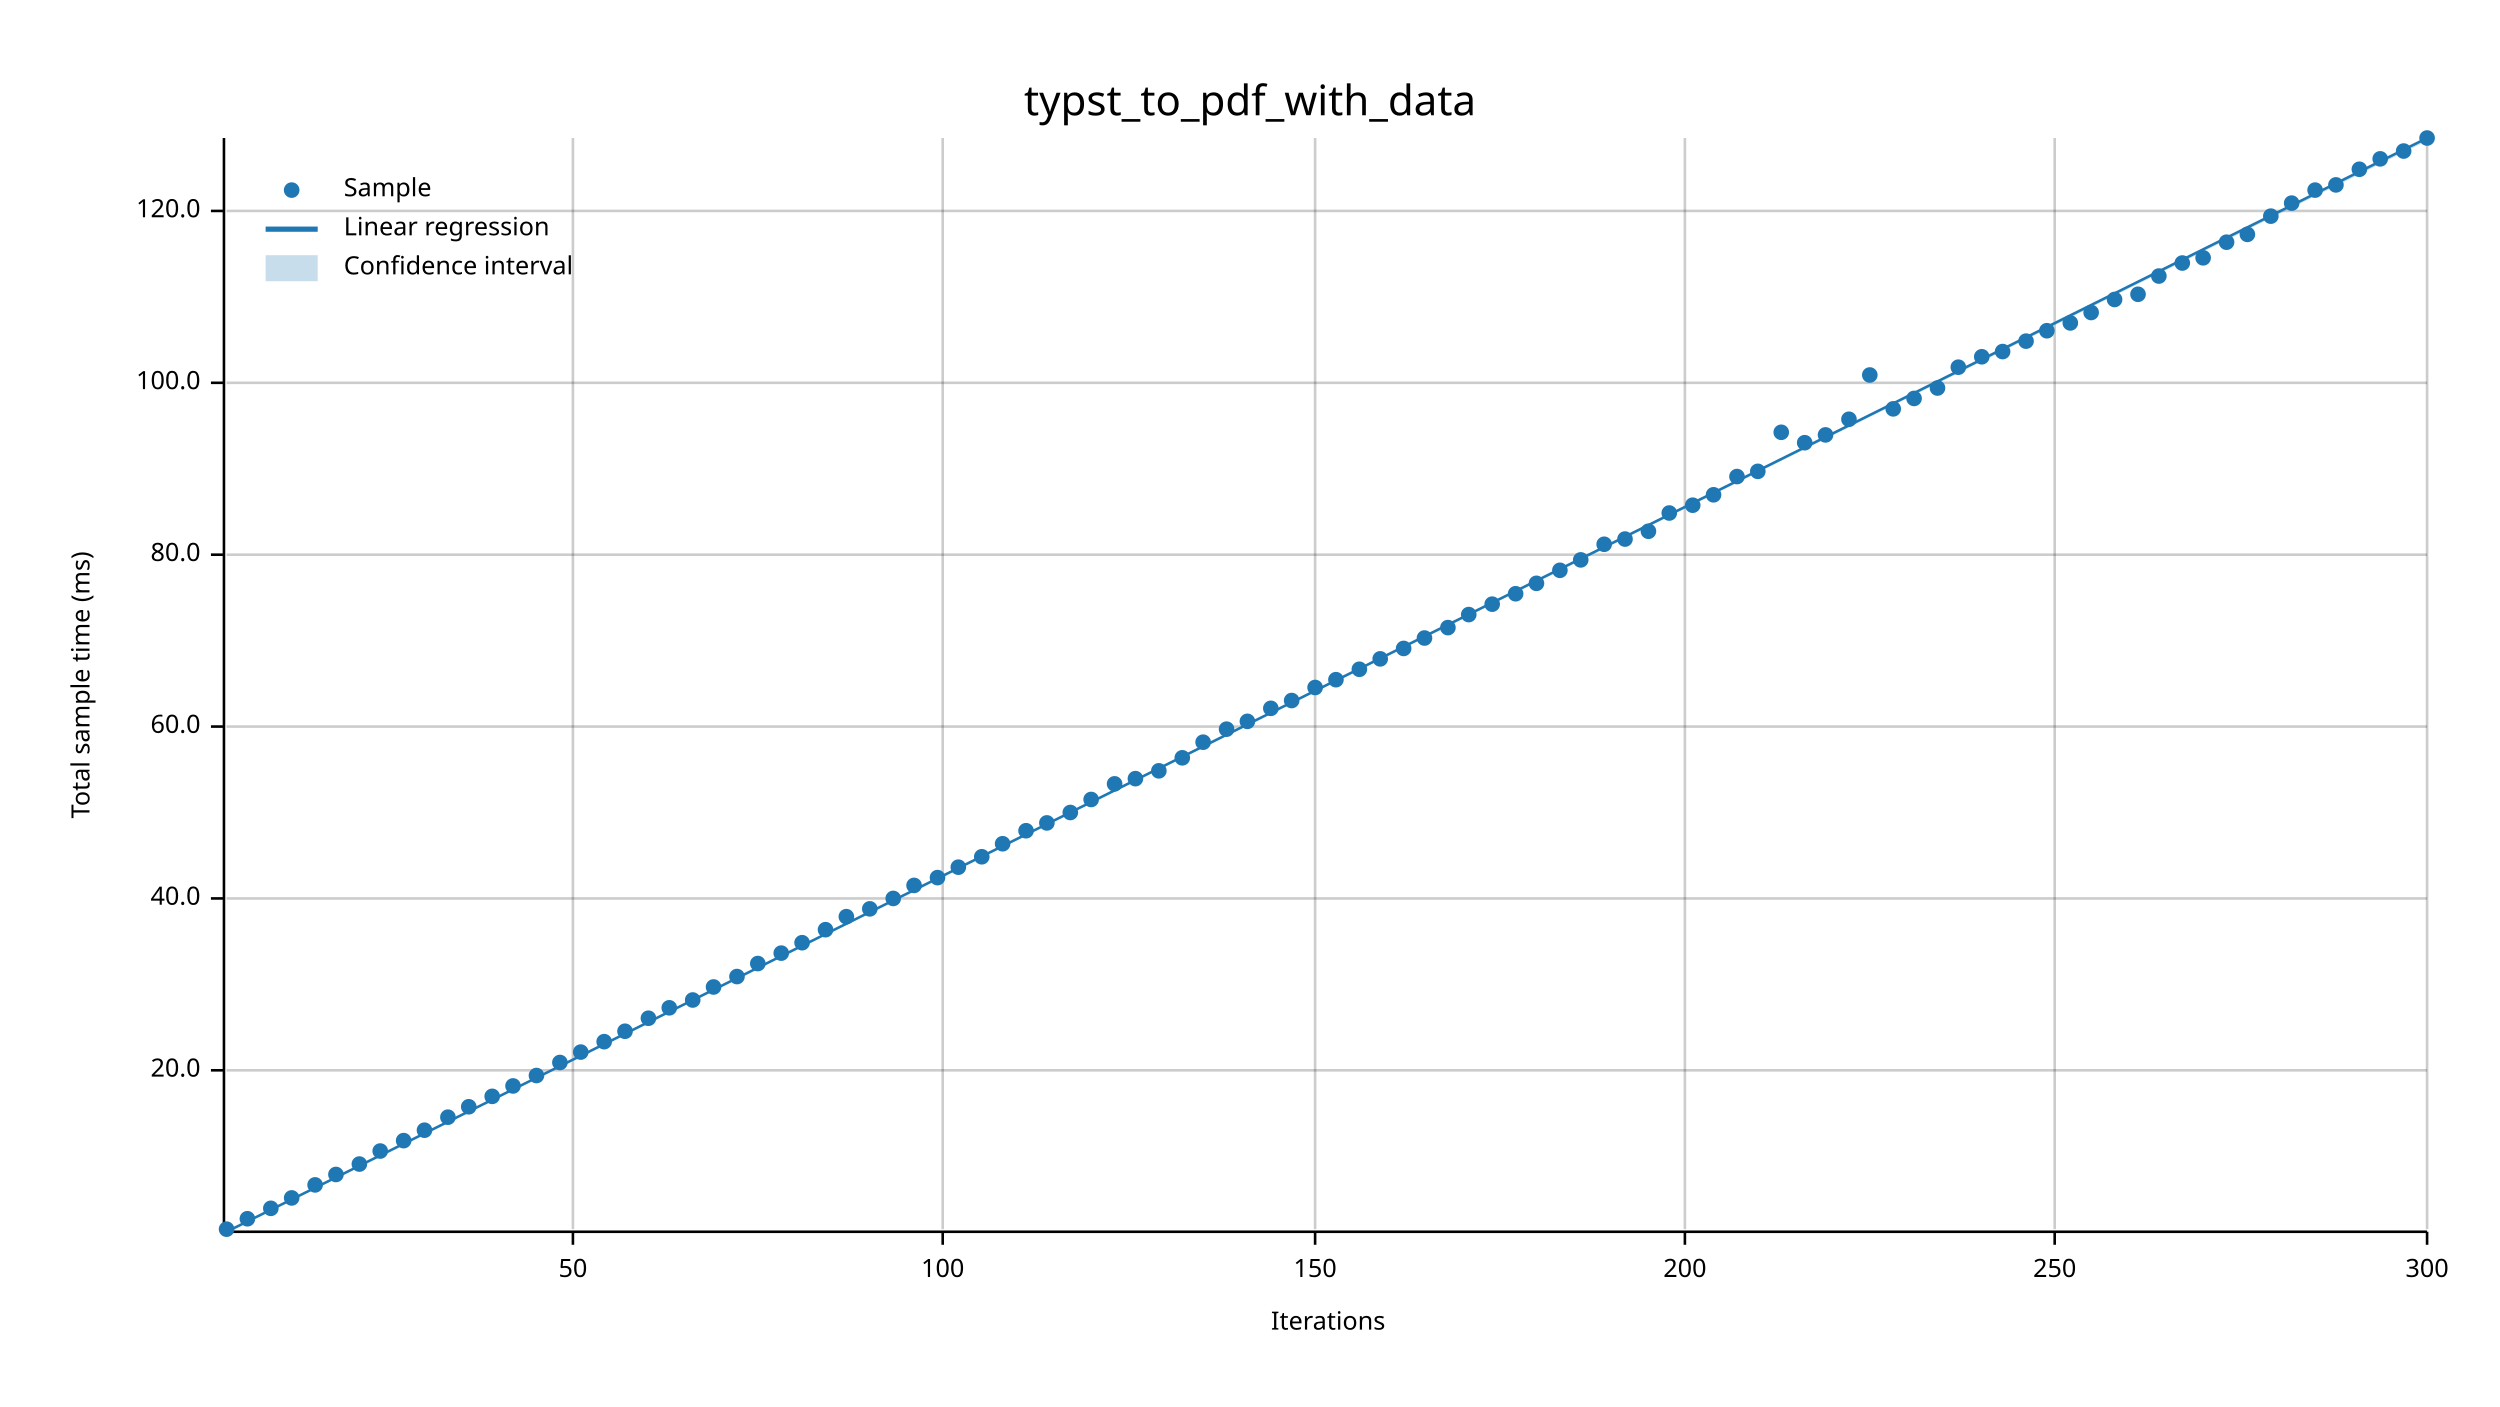
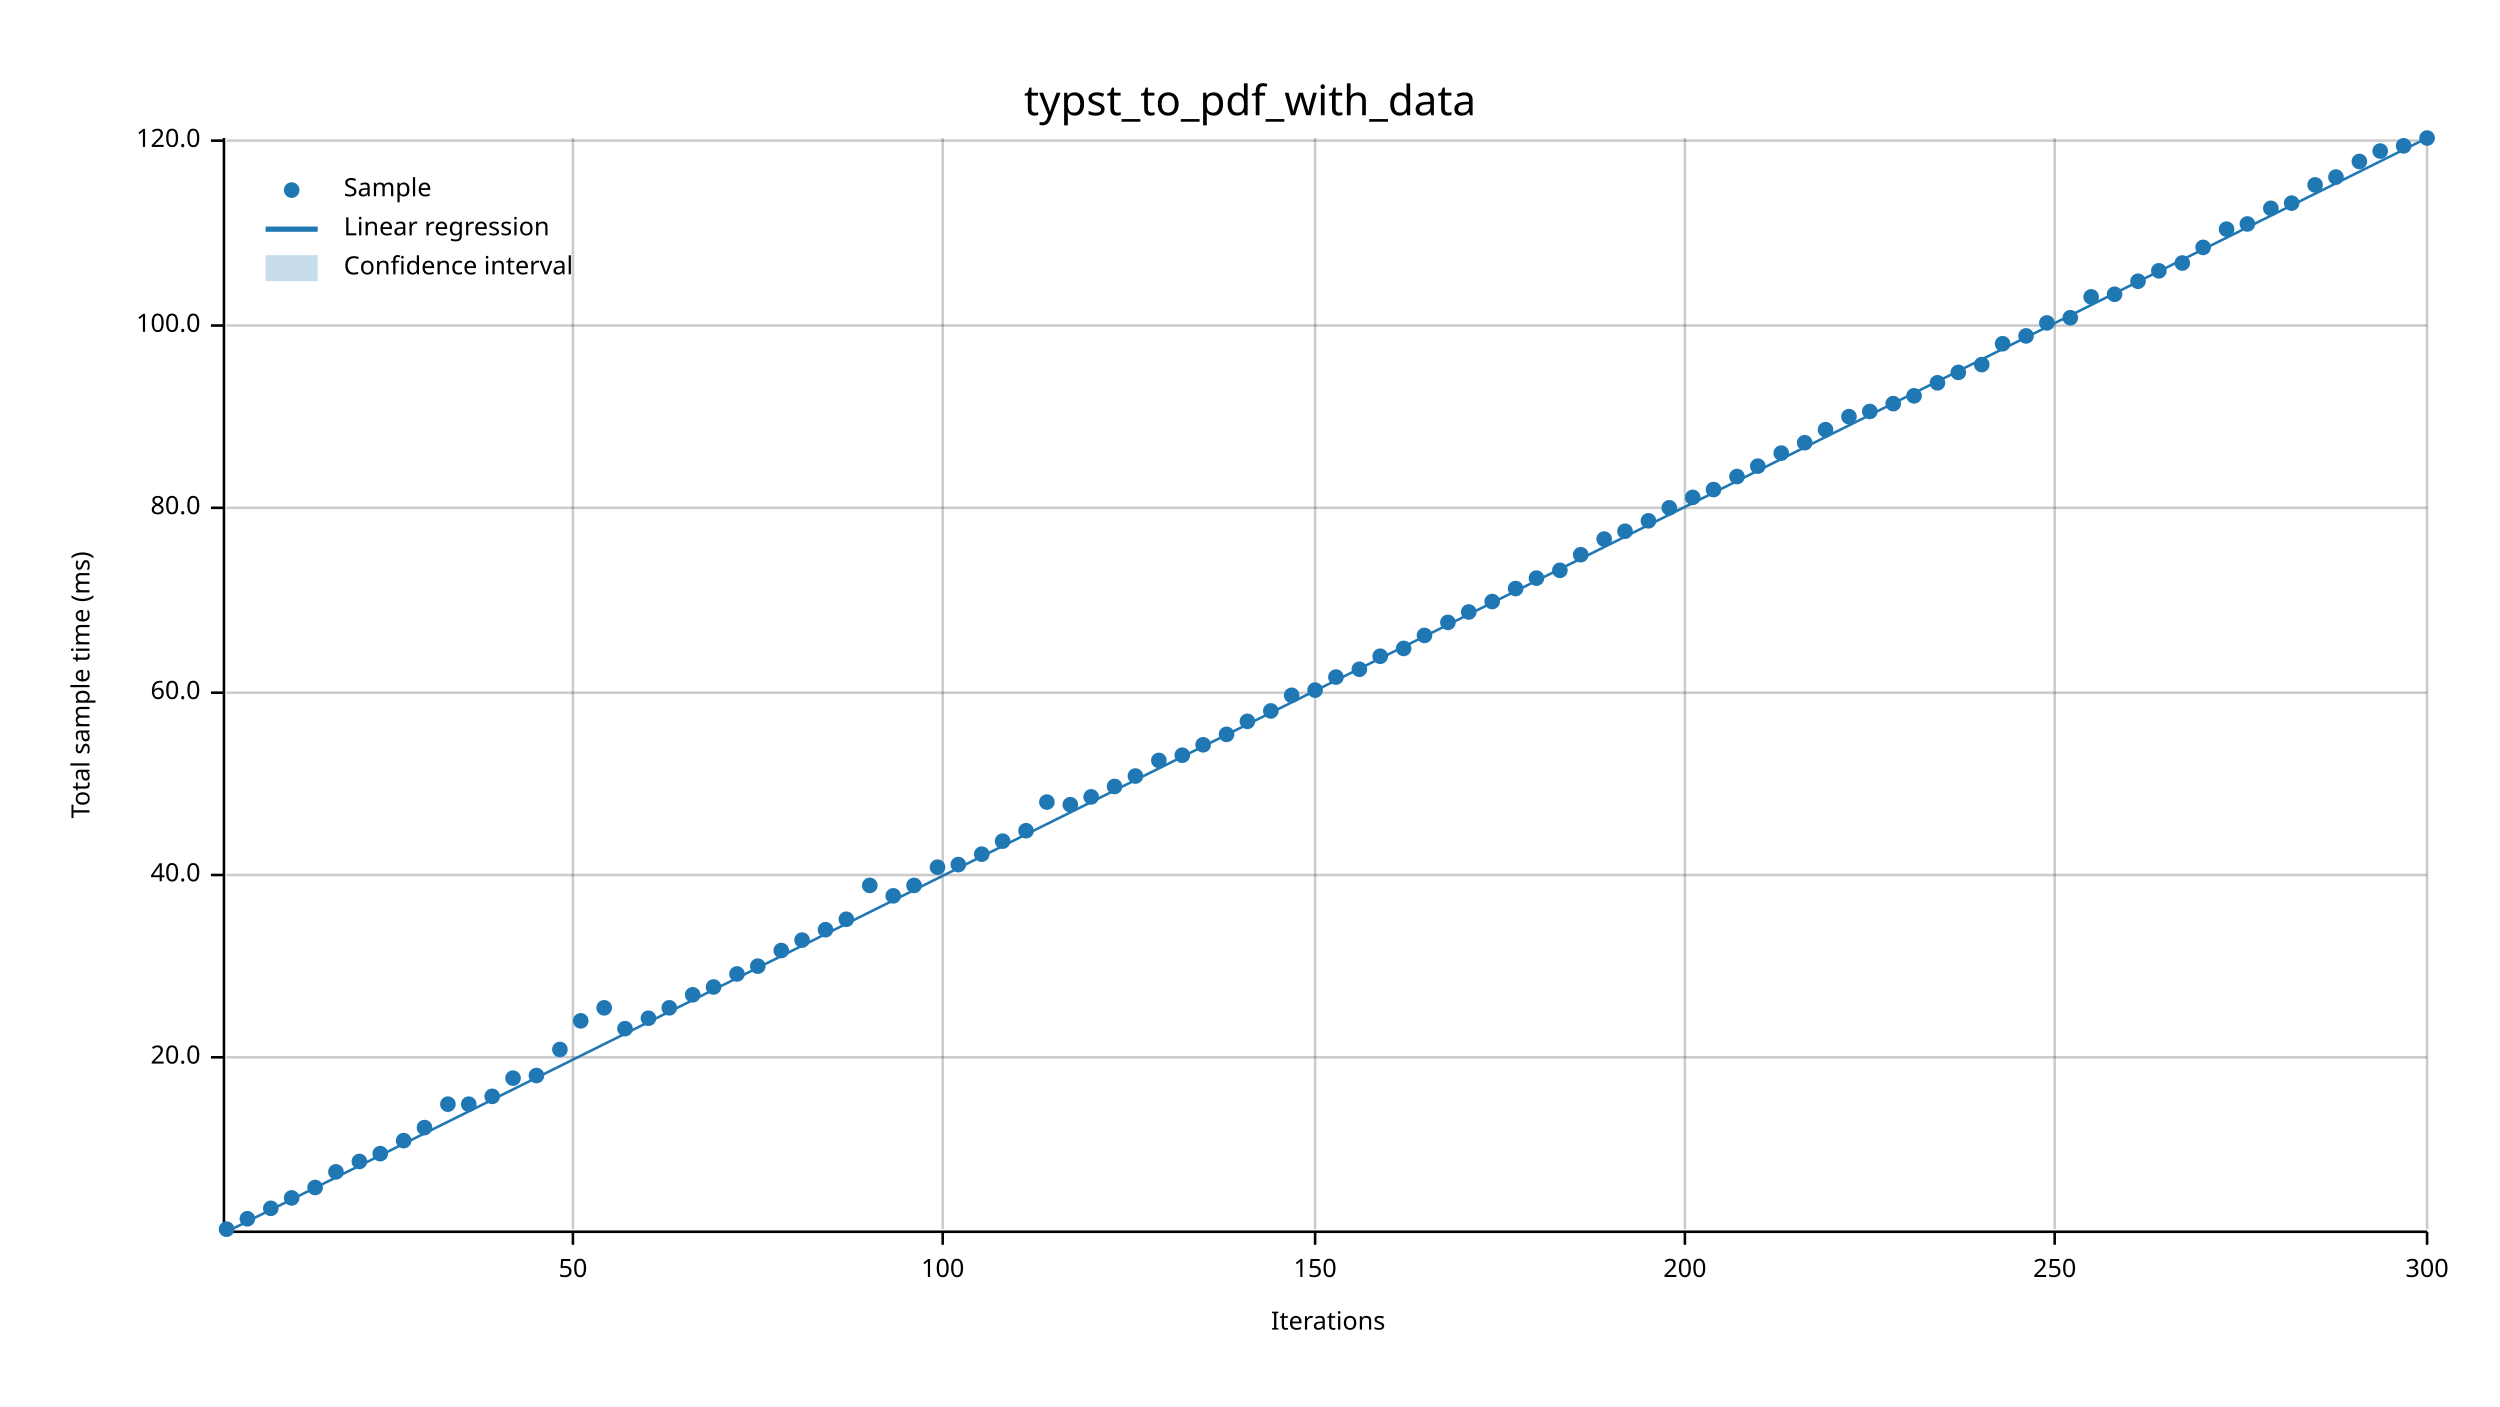
<svg xmlns="http://www.w3.org/2000/svg" width="960" height="540" viewBox="0 0 960 540">
  <text x="480" y="32" dy="0.76em" text-anchor="middle" font-family="sans-serif" font-size="16.129" opacity="1" fill="#000000">
typst_to_pdf_with_data
</text>
  <text x="27" y="263" dy="0.76em" text-anchor="middle" font-family="sans-serif" font-size="9.677" opacity="1" fill="#000000" transform="rotate(270, 27, 263)">
Total sample time (ms)
</text>
  <text x="510" y="513" dy="-0.5ex" text-anchor="middle" font-family="sans-serif" font-size="9.677" opacity="1" fill="#000000">
Iterations
</text>
  <line opacity="0.2" stroke="#000000" stroke-width="1" x1="220" y1="472" x2="220" y2="53" />
  <line opacity="0.2" stroke="#000000" stroke-width="1" x1="362" y1="472" x2="362" y2="53" />
  <line opacity="0.2" stroke="#000000" stroke-width="1" x1="505" y1="472" x2="505" y2="53" />
  <line opacity="0.2" stroke="#000000" stroke-width="1" x1="647" y1="472" x2="647" y2="53" />
  <line opacity="0.2" stroke="#000000" stroke-width="1" x1="789" y1="472" x2="789" y2="53" />
  <line opacity="0.2" stroke="#000000" stroke-width="1" x1="932" y1="472" x2="932" y2="53" />
-   <line opacity="0.2" stroke="#000000" stroke-width="1" x1="87" y1="411" x2="932" y2="411" />
-   <line opacity="0.2" stroke="#000000" stroke-width="1" x1="87" y1="345" x2="932" y2="345" />
-   <line opacity="0.2" stroke="#000000" stroke-width="1" x1="87" y1="279" x2="932" y2="279" />
-   <line opacity="0.2" stroke="#000000" stroke-width="1" x1="87" y1="213" x2="932" y2="213" />
-   <line opacity="0.2" stroke="#000000" stroke-width="1" x1="87" y1="147" x2="932" y2="147" />
-   <line opacity="0.2" stroke="#000000" stroke-width="1" x1="87" y1="81" x2="932" y2="81" />
+   <line opacity="0.2" stroke="#000000" stroke-width="1" x1="87" y1="406" x2="932" y2="406" />
+   <line opacity="0.2" stroke="#000000" stroke-width="1" x1="87" y1="336" x2="932" y2="336" />
+   <line opacity="0.2" stroke="#000000" stroke-width="1" x1="87" y1="266" x2="932" y2="266" />
+   <line opacity="0.2" stroke="#000000" stroke-width="1" x1="87" y1="195" x2="932" y2="195" />
+   <line opacity="0.2" stroke="#000000" stroke-width="1" x1="87" y1="125" x2="932" y2="125" />
+   <line opacity="0.2" stroke="#000000" stroke-width="1" x1="87" y1="54" x2="932" y2="54" />
  <polyline fill="none" opacity="1" stroke="#000000" stroke-width="1" points="86,53 86,472 " />
-   <text x="77" y="411" dy="0.5ex" text-anchor="end" font-family="sans-serif" font-size="9.677" opacity="1" fill="#000000">
+   <text x="77" y="406" dy="0.5ex" text-anchor="end" font-family="sans-serif" font-size="9.677" opacity="1" fill="#000000">
20.0
</text>
-   <polyline fill="none" opacity="1" stroke="#000000" stroke-width="1" points="81,411 86,411 " />
-   <text x="77" y="345" dy="0.5ex" text-anchor="end" font-family="sans-serif" font-size="9.677" opacity="1" fill="#000000">
+   <polyline fill="none" opacity="1" stroke="#000000" stroke-width="1" points="81,406 86,406 " />
+   <text x="77" y="336" dy="0.5ex" text-anchor="end" font-family="sans-serif" font-size="9.677" opacity="1" fill="#000000">
40.0
</text>
-   <polyline fill="none" opacity="1" stroke="#000000" stroke-width="1" points="81,345 86,345 " />
-   <text x="77" y="279" dy="0.5ex" text-anchor="end" font-family="sans-serif" font-size="9.677" opacity="1" fill="#000000">
+   <polyline fill="none" opacity="1" stroke="#000000" stroke-width="1" points="81,336 86,336 " />
+   <text x="77" y="266" dy="0.5ex" text-anchor="end" font-family="sans-serif" font-size="9.677" opacity="1" fill="#000000">
60.0
</text>
-   <polyline fill="none" opacity="1" stroke="#000000" stroke-width="1" points="81,279 86,279 " />
-   <text x="77" y="213" dy="0.5ex" text-anchor="end" font-family="sans-serif" font-size="9.677" opacity="1" fill="#000000">
+   <polyline fill="none" opacity="1" stroke="#000000" stroke-width="1" points="81,266 86,266 " />
+   <text x="77" y="195" dy="0.5ex" text-anchor="end" font-family="sans-serif" font-size="9.677" opacity="1" fill="#000000">
80.0
</text>
-   <polyline fill="none" opacity="1" stroke="#000000" stroke-width="1" points="81,213 86,213 " />
-   <text x="77" y="147" dy="0.5ex" text-anchor="end" font-family="sans-serif" font-size="9.677" opacity="1" fill="#000000">
+   <polyline fill="none" opacity="1" stroke="#000000" stroke-width="1" points="81,195 86,195 " />
+   <text x="77" y="125" dy="0.5ex" text-anchor="end" font-family="sans-serif" font-size="9.677" opacity="1" fill="#000000">
100.0
</text>
-   <polyline fill="none" opacity="1" stroke="#000000" stroke-width="1" points="81,147 86,147 " />
-   <text x="77" y="81" dy="0.5ex" text-anchor="end" font-family="sans-serif" font-size="9.677" opacity="1" fill="#000000">
+   <polyline fill="none" opacity="1" stroke="#000000" stroke-width="1" points="81,125 86,125 " />
+   <text x="77" y="54" dy="0.5ex" text-anchor="end" font-family="sans-serif" font-size="9.677" opacity="1" fill="#000000">
120.0
</text>
-   <polyline fill="none" opacity="1" stroke="#000000" stroke-width="1" points="81,81 86,81 " />
+   <polyline fill="none" opacity="1" stroke="#000000" stroke-width="1" points="81,54 86,54 " />
  <polyline fill="none" opacity="1" stroke="#000000" stroke-width="1" points="87,473 932,473 " />
  <text x="220" y="483" dy="0.76em" text-anchor="middle" font-family="sans-serif" font-size="9.677" opacity="1" fill="#000000">
50
</text>
  <polyline fill="none" opacity="1" stroke="#000000" stroke-width="1" points="220,473 220,478 " />
  <text x="362" y="483" dy="0.76em" text-anchor="middle" font-family="sans-serif" font-size="9.677" opacity="1" fill="#000000">
100
</text>
  <polyline fill="none" opacity="1" stroke="#000000" stroke-width="1" points="362,473 362,478 " />
  <text x="505" y="483" dy="0.76em" text-anchor="middle" font-family="sans-serif" font-size="9.677" opacity="1" fill="#000000">
150
</text>
  <polyline fill="none" opacity="1" stroke="#000000" stroke-width="1" points="505,473 505,478 " />
  <text x="647" y="483" dy="0.76em" text-anchor="middle" font-family="sans-serif" font-size="9.677" opacity="1" fill="#000000">
200
</text>
  <polyline fill="none" opacity="1" stroke="#000000" stroke-width="1" points="647,473 647,478 " />
  <text x="789" y="483" dy="0.76em" text-anchor="middle" font-family="sans-serif" font-size="9.677" opacity="1" fill="#000000">
250
</text>
  <polyline fill="none" opacity="1" stroke="#000000" stroke-width="1" points="789,473 789,478 " />
  <text x="932" y="483" dy="0.76em" text-anchor="middle" font-family="sans-serif" font-size="9.677" opacity="1" fill="#000000">
300
</text>
  <polyline fill="none" opacity="1" stroke="#000000" stroke-width="1" points="932,473 932,478 " />
  <circle cx="87" cy="472" r="3" opacity="1" fill="#1F78B4" stroke="none" stroke-width="1" />
  <circle cx="95" cy="468" r="3" opacity="1" fill="#1F78B4" stroke="none" stroke-width="1" />
  <circle cx="104" cy="464" r="3" opacity="1" fill="#1F78B4" stroke="none" stroke-width="1" />
  <circle cx="112" cy="460" r="3" opacity="1" fill="#1F78B4" stroke="none" stroke-width="1" />
-   <circle cx="121" cy="455" r="3" opacity="1" fill="#1F78B4" stroke="none" stroke-width="1" />
-   <circle cx="129" cy="451" r="3" opacity="1" fill="#1F78B4" stroke="none" stroke-width="1" />
-   <circle cx="138" cy="447" r="3" opacity="1" fill="#1F78B4" stroke="none" stroke-width="1" />
-   <circle cx="146" cy="442" r="3" opacity="1" fill="#1F78B4" stroke="none" stroke-width="1" />
+   <circle cx="121" cy="456" r="3" opacity="1" fill="#1F78B4" stroke="none" stroke-width="1" />
+   <circle cx="129" cy="450" r="3" opacity="1" fill="#1F78B4" stroke="none" stroke-width="1" />
+   <circle cx="138" cy="446" r="3" opacity="1" fill="#1F78B4" stroke="none" stroke-width="1" />
+   <circle cx="146" cy="443" r="3" opacity="1" fill="#1F78B4" stroke="none" stroke-width="1" />
  <circle cx="155" cy="438" r="3" opacity="1" fill="#1F78B4" stroke="none" stroke-width="1" />
-   <circle cx="163" cy="434" r="3" opacity="1" fill="#1F78B4" stroke="none" stroke-width="1" />
-   <circle cx="172" cy="429" r="3" opacity="1" fill="#1F78B4" stroke="none" stroke-width="1" />
-   <circle cx="180" cy="425" r="3" opacity="1" fill="#1F78B4" stroke="none" stroke-width="1" />
+   <circle cx="163" cy="433" r="3" opacity="1" fill="#1F78B4" stroke="none" stroke-width="1" />
+   <circle cx="172" cy="424" r="3" opacity="1" fill="#1F78B4" stroke="none" stroke-width="1" />
+   <circle cx="180" cy="424" r="3" opacity="1" fill="#1F78B4" stroke="none" stroke-width="1" />
  <circle cx="189" cy="421" r="3" opacity="1" fill="#1F78B4" stroke="none" stroke-width="1" />
-   <circle cx="197" cy="417" r="3" opacity="1" fill="#1F78B4" stroke="none" stroke-width="1" />
+   <circle cx="197" cy="414" r="3" opacity="1" fill="#1F78B4" stroke="none" stroke-width="1" />
  <circle cx="206" cy="413" r="3" opacity="1" fill="#1F78B4" stroke="none" stroke-width="1" />
-   <circle cx="215" cy="408" r="3" opacity="1" fill="#1F78B4" stroke="none" stroke-width="1" />
-   <circle cx="223" cy="404" r="3" opacity="1" fill="#1F78B4" stroke="none" stroke-width="1" />
-   <circle cx="232" cy="400" r="3" opacity="1" fill="#1F78B4" stroke="none" stroke-width="1" />
-   <circle cx="240" cy="396" r="3" opacity="1" fill="#1F78B4" stroke="none" stroke-width="1" />
+   <circle cx="215" cy="403" r="3" opacity="1" fill="#1F78B4" stroke="none" stroke-width="1" />
+   <circle cx="223" cy="392" r="3" opacity="1" fill="#1F78B4" stroke="none" stroke-width="1" />
+   <circle cx="232" cy="387" r="3" opacity="1" fill="#1F78B4" stroke="none" stroke-width="1" />
+   <circle cx="240" cy="395" r="3" opacity="1" fill="#1F78B4" stroke="none" stroke-width="1" />
  <circle cx="249" cy="391" r="3" opacity="1" fill="#1F78B4" stroke="none" stroke-width="1" />
  <circle cx="257" cy="387" r="3" opacity="1" fill="#1F78B4" stroke="none" stroke-width="1" />
-   <circle cx="266" cy="384" r="3" opacity="1" fill="#1F78B4" stroke="none" stroke-width="1" />
+   <circle cx="266" cy="382" r="3" opacity="1" fill="#1F78B4" stroke="none" stroke-width="1" />
  <circle cx="274" cy="379" r="3" opacity="1" fill="#1F78B4" stroke="none" stroke-width="1" />
-   <circle cx="283" cy="375" r="3" opacity="1" fill="#1F78B4" stroke="none" stroke-width="1" />
-   <circle cx="291" cy="370" r="3" opacity="1" fill="#1F78B4" stroke="none" stroke-width="1" />
-   <circle cx="300" cy="366" r="3" opacity="1" fill="#1F78B4" stroke="none" stroke-width="1" />
-   <circle cx="308" cy="362" r="3" opacity="1" fill="#1F78B4" stroke="none" stroke-width="1" />
+   <circle cx="283" cy="374" r="3" opacity="1" fill="#1F78B4" stroke="none" stroke-width="1" />
+   <circle cx="291" cy="371" r="3" opacity="1" fill="#1F78B4" stroke="none" stroke-width="1" />
+   <circle cx="300" cy="365" r="3" opacity="1" fill="#1F78B4" stroke="none" stroke-width="1" />
+   <circle cx="308" cy="361" r="3" opacity="1" fill="#1F78B4" stroke="none" stroke-width="1" />
  <circle cx="317" cy="357" r="3" opacity="1" fill="#1F78B4" stroke="none" stroke-width="1" />
-   <circle cx="325" cy="352" r="3" opacity="1" fill="#1F78B4" stroke="none" stroke-width="1" />
-   <circle cx="334" cy="349" r="3" opacity="1" fill="#1F78B4" stroke="none" stroke-width="1" />
-   <circle cx="343" cy="345" r="3" opacity="1" fill="#1F78B4" stroke="none" stroke-width="1" />
+   <circle cx="325" cy="353" r="3" opacity="1" fill="#1F78B4" stroke="none" stroke-width="1" />
+   <circle cx="334" cy="340" r="3" opacity="1" fill="#1F78B4" stroke="none" stroke-width="1" />
+   <circle cx="343" cy="344" r="3" opacity="1" fill="#1F78B4" stroke="none" stroke-width="1" />
  <circle cx="351" cy="340" r="3" opacity="1" fill="#1F78B4" stroke="none" stroke-width="1" />
-   <circle cx="360" cy="337" r="3" opacity="1" fill="#1F78B4" stroke="none" stroke-width="1" />
-   <circle cx="368" cy="333" r="3" opacity="1" fill="#1F78B4" stroke="none" stroke-width="1" />
-   <circle cx="377" cy="329" r="3" opacity="1" fill="#1F78B4" stroke="none" stroke-width="1" />
-   <circle cx="385" cy="324" r="3" opacity="1" fill="#1F78B4" stroke="none" stroke-width="1" />
+   <circle cx="360" cy="333" r="3" opacity="1" fill="#1F78B4" stroke="none" stroke-width="1" />
+   <circle cx="368" cy="332" r="3" opacity="1" fill="#1F78B4" stroke="none" stroke-width="1" />
+   <circle cx="377" cy="328" r="3" opacity="1" fill="#1F78B4" stroke="none" stroke-width="1" />
+   <circle cx="385" cy="323" r="3" opacity="1" fill="#1F78B4" stroke="none" stroke-width="1" />
  <circle cx="394" cy="319" r="3" opacity="1" fill="#1F78B4" stroke="none" stroke-width="1" />
-   <circle cx="402" cy="316" r="3" opacity="1" fill="#1F78B4" stroke="none" stroke-width="1" />
-   <circle cx="411" cy="312" r="3" opacity="1" fill="#1F78B4" stroke="none" stroke-width="1" />
-   <circle cx="419" cy="307" r="3" opacity="1" fill="#1F78B4" stroke="none" stroke-width="1" />
-   <circle cx="428" cy="301" r="3" opacity="1" fill="#1F78B4" stroke="none" stroke-width="1" />
-   <circle cx="436" cy="299" r="3" opacity="1" fill="#1F78B4" stroke="none" stroke-width="1" />
-   <circle cx="445" cy="296" r="3" opacity="1" fill="#1F78B4" stroke="none" stroke-width="1" />
-   <circle cx="454" cy="291" r="3" opacity="1" fill="#1F78B4" stroke="none" stroke-width="1" />
-   <circle cx="462" cy="285" r="3" opacity="1" fill="#1F78B4" stroke="none" stroke-width="1" />
-   <circle cx="471" cy="280" r="3" opacity="1" fill="#1F78B4" stroke="none" stroke-width="1" />
+   <circle cx="402" cy="308" r="3" opacity="1" fill="#1F78B4" stroke="none" stroke-width="1" />
+   <circle cx="411" cy="309" r="3" opacity="1" fill="#1F78B4" stroke="none" stroke-width="1" />
+   <circle cx="419" cy="306" r="3" opacity="1" fill="#1F78B4" stroke="none" stroke-width="1" />
+   <circle cx="428" cy="302" r="3" opacity="1" fill="#1F78B4" stroke="none" stroke-width="1" />
+   <circle cx="436" cy="298" r="3" opacity="1" fill="#1F78B4" stroke="none" stroke-width="1" />
+   <circle cx="445" cy="292" r="3" opacity="1" fill="#1F78B4" stroke="none" stroke-width="1" />
+   <circle cx="454" cy="290" r="3" opacity="1" fill="#1F78B4" stroke="none" stroke-width="1" />
+   <circle cx="462" cy="286" r="3" opacity="1" fill="#1F78B4" stroke="none" stroke-width="1" />
+   <circle cx="471" cy="282" r="3" opacity="1" fill="#1F78B4" stroke="none" stroke-width="1" />
  <circle cx="479" cy="277" r="3" opacity="1" fill="#1F78B4" stroke="none" stroke-width="1" />
-   <circle cx="488" cy="272" r="3" opacity="1" fill="#1F78B4" stroke="none" stroke-width="1" />
-   <circle cx="496" cy="269" r="3" opacity="1" fill="#1F78B4" stroke="none" stroke-width="1" />
-   <circle cx="505" cy="264" r="3" opacity="1" fill="#1F78B4" stroke="none" stroke-width="1" />
-   <circle cx="513" cy="261" r="3" opacity="1" fill="#1F78B4" stroke="none" stroke-width="1" />
+   <circle cx="488" cy="273" r="3" opacity="1" fill="#1F78B4" stroke="none" stroke-width="1" />
+   <circle cx="496" cy="267" r="3" opacity="1" fill="#1F78B4" stroke="none" stroke-width="1" />
+   <circle cx="505" cy="265" r="3" opacity="1" fill="#1F78B4" stroke="none" stroke-width="1" />
+   <circle cx="513" cy="260" r="3" opacity="1" fill="#1F78B4" stroke="none" stroke-width="1" />
  <circle cx="522" cy="257" r="3" opacity="1" fill="#1F78B4" stroke="none" stroke-width="1" />
-   <circle cx="530" cy="253" r="3" opacity="1" fill="#1F78B4" stroke="none" stroke-width="1" />
+   <circle cx="530" cy="252" r="3" opacity="1" fill="#1F78B4" stroke="none" stroke-width="1" />
  <circle cx="539" cy="249" r="3" opacity="1" fill="#1F78B4" stroke="none" stroke-width="1" />
-   <circle cx="547" cy="245" r="3" opacity="1" fill="#1F78B4" stroke="none" stroke-width="1" />
-   <circle cx="556" cy="241" r="3" opacity="1" fill="#1F78B4" stroke="none" stroke-width="1" />
-   <circle cx="564" cy="236" r="3" opacity="1" fill="#1F78B4" stroke="none" stroke-width="1" />
-   <circle cx="573" cy="232" r="3" opacity="1" fill="#1F78B4" stroke="none" stroke-width="1" />
-   <circle cx="582" cy="228" r="3" opacity="1" fill="#1F78B4" stroke="none" stroke-width="1" />
-   <circle cx="590" cy="224" r="3" opacity="1" fill="#1F78B4" stroke="none" stroke-width="1" />
+   <circle cx="547" cy="244" r="3" opacity="1" fill="#1F78B4" stroke="none" stroke-width="1" />
+   <circle cx="556" cy="239" r="3" opacity="1" fill="#1F78B4" stroke="none" stroke-width="1" />
+   <circle cx="564" cy="235" r="3" opacity="1" fill="#1F78B4" stroke="none" stroke-width="1" />
+   <circle cx="573" cy="231" r="3" opacity="1" fill="#1F78B4" stroke="none" stroke-width="1" />
+   <circle cx="582" cy="226" r="3" opacity="1" fill="#1F78B4" stroke="none" stroke-width="1" />
+   <circle cx="590" cy="222" r="3" opacity="1" fill="#1F78B4" stroke="none" stroke-width="1" />
  <circle cx="599" cy="219" r="3" opacity="1" fill="#1F78B4" stroke="none" stroke-width="1" />
-   <circle cx="607" cy="215" r="3" opacity="1" fill="#1F78B4" stroke="none" stroke-width="1" />
-   <circle cx="616" cy="209" r="3" opacity="1" fill="#1F78B4" stroke="none" stroke-width="1" />
-   <circle cx="624" cy="207" r="3" opacity="1" fill="#1F78B4" stroke="none" stroke-width="1" />
-   <circle cx="633" cy="204" r="3" opacity="1" fill="#1F78B4" stroke="none" stroke-width="1" />
-   <circle cx="641" cy="197" r="3" opacity="1" fill="#1F78B4" stroke="none" stroke-width="1" />
-   <circle cx="650" cy="194" r="3" opacity="1" fill="#1F78B4" stroke="none" stroke-width="1" />
-   <circle cx="658" cy="190" r="3" opacity="1" fill="#1F78B4" stroke="none" stroke-width="1" />
+   <circle cx="607" cy="213" r="3" opacity="1" fill="#1F78B4" stroke="none" stroke-width="1" />
+   <circle cx="616" cy="207" r="3" opacity="1" fill="#1F78B4" stroke="none" stroke-width="1" />
+   <circle cx="624" cy="204" r="3" opacity="1" fill="#1F78B4" stroke="none" stroke-width="1" />
+   <circle cx="633" cy="200" r="3" opacity="1" fill="#1F78B4" stroke="none" stroke-width="1" />
+   <circle cx="641" cy="195" r="3" opacity="1" fill="#1F78B4" stroke="none" stroke-width="1" />
+   <circle cx="650" cy="191" r="3" opacity="1" fill="#1F78B4" stroke="none" stroke-width="1" />
+   <circle cx="658" cy="188" r="3" opacity="1" fill="#1F78B4" stroke="none" stroke-width="1" />
  <circle cx="667" cy="183" r="3" opacity="1" fill="#1F78B4" stroke="none" stroke-width="1" />
-   <circle cx="675" cy="181" r="3" opacity="1" fill="#1F78B4" stroke="none" stroke-width="1" />
-   <circle cx="684" cy="166" r="3" opacity="1" fill="#1F78B4" stroke="none" stroke-width="1" />
+   <circle cx="675" cy="179" r="3" opacity="1" fill="#1F78B4" stroke="none" stroke-width="1" />
+   <circle cx="684" cy="174" r="3" opacity="1" fill="#1F78B4" stroke="none" stroke-width="1" />
  <circle cx="693" cy="170" r="3" opacity="1" fill="#1F78B4" stroke="none" stroke-width="1" />
-   <circle cx="701" cy="167" r="3" opacity="1" fill="#1F78B4" stroke="none" stroke-width="1" />
-   <circle cx="710" cy="161" r="3" opacity="1" fill="#1F78B4" stroke="none" stroke-width="1" />
-   <circle cx="718" cy="144" r="3" opacity="1" fill="#1F78B4" stroke="none" stroke-width="1" />
-   <circle cx="727" cy="157" r="3" opacity="1" fill="#1F78B4" stroke="none" stroke-width="1" />
-   <circle cx="735" cy="153" r="3" opacity="1" fill="#1F78B4" stroke="none" stroke-width="1" />
-   <circle cx="744" cy="149" r="3" opacity="1" fill="#1F78B4" stroke="none" stroke-width="1" />
-   <circle cx="752" cy="141" r="3" opacity="1" fill="#1F78B4" stroke="none" stroke-width="1" />
-   <circle cx="761" cy="137" r="3" opacity="1" fill="#1F78B4" stroke="none" stroke-width="1" />
-   <circle cx="769" cy="135" r="3" opacity="1" fill="#1F78B4" stroke="none" stroke-width="1" />
-   <circle cx="778" cy="131" r="3" opacity="1" fill="#1F78B4" stroke="none" stroke-width="1" />
-   <circle cx="786" cy="127" r="3" opacity="1" fill="#1F78B4" stroke="none" stroke-width="1" />
-   <circle cx="795" cy="124" r="3" opacity="1" fill="#1F78B4" stroke="none" stroke-width="1" />
-   <circle cx="803" cy="120" r="3" opacity="1" fill="#1F78B4" stroke="none" stroke-width="1" />
-   <circle cx="812" cy="115" r="3" opacity="1" fill="#1F78B4" stroke="none" stroke-width="1" />
-   <circle cx="821" cy="113" r="3" opacity="1" fill="#1F78B4" stroke="none" stroke-width="1" />
-   <circle cx="829" cy="106" r="3" opacity="1" fill="#1F78B4" stroke="none" stroke-width="1" />
+   <circle cx="701" cy="165" r="3" opacity="1" fill="#1F78B4" stroke="none" stroke-width="1" />
+   <circle cx="710" cy="160" r="3" opacity="1" fill="#1F78B4" stroke="none" stroke-width="1" />
+   <circle cx="718" cy="158" r="3" opacity="1" fill="#1F78B4" stroke="none" stroke-width="1" />
+   <circle cx="727" cy="155" r="3" opacity="1" fill="#1F78B4" stroke="none" stroke-width="1" />
+   <circle cx="735" cy="152" r="3" opacity="1" fill="#1F78B4" stroke="none" stroke-width="1" />
+   <circle cx="744" cy="147" r="3" opacity="1" fill="#1F78B4" stroke="none" stroke-width="1" />
+   <circle cx="752" cy="143" r="3" opacity="1" fill="#1F78B4" stroke="none" stroke-width="1" />
+   <circle cx="761" cy="140" r="3" opacity="1" fill="#1F78B4" stroke="none" stroke-width="1" />
+   <circle cx="769" cy="132" r="3" opacity="1" fill="#1F78B4" stroke="none" stroke-width="1" />
+   <circle cx="778" cy="129" r="3" opacity="1" fill="#1F78B4" stroke="none" stroke-width="1" />
+   <circle cx="786" cy="124" r="3" opacity="1" fill="#1F78B4" stroke="none" stroke-width="1" />
+   <circle cx="795" cy="122" r="3" opacity="1" fill="#1F78B4" stroke="none" stroke-width="1" />
+   <circle cx="803" cy="114" r="3" opacity="1" fill="#1F78B4" stroke="none" stroke-width="1" />
+   <circle cx="812" cy="113" r="3" opacity="1" fill="#1F78B4" stroke="none" stroke-width="1" />
+   <circle cx="821" cy="108" r="3" opacity="1" fill="#1F78B4" stroke="none" stroke-width="1" />
+   <circle cx="829" cy="104" r="3" opacity="1" fill="#1F78B4" stroke="none" stroke-width="1" />
  <circle cx="838" cy="101" r="3" opacity="1" fill="#1F78B4" stroke="none" stroke-width="1" />
-   <circle cx="846" cy="99" r="3" opacity="1" fill="#1F78B4" stroke="none" stroke-width="1" />
-   <circle cx="855" cy="93" r="3" opacity="1" fill="#1F78B4" stroke="none" stroke-width="1" />
-   <circle cx="863" cy="90" r="3" opacity="1" fill="#1F78B4" stroke="none" stroke-width="1" />
-   <circle cx="872" cy="83" r="3" opacity="1" fill="#1F78B4" stroke="none" stroke-width="1" />
+   <circle cx="846" cy="95" r="3" opacity="1" fill="#1F78B4" stroke="none" stroke-width="1" />
+   <circle cx="855" cy="88" r="3" opacity="1" fill="#1F78B4" stroke="none" stroke-width="1" />
+   <circle cx="863" cy="86" r="3" opacity="1" fill="#1F78B4" stroke="none" stroke-width="1" />
+   <circle cx="872" cy="80" r="3" opacity="1" fill="#1F78B4" stroke="none" stroke-width="1" />
  <circle cx="880" cy="78" r="3" opacity="1" fill="#1F78B4" stroke="none" stroke-width="1" />
-   <circle cx="889" cy="73" r="3" opacity="1" fill="#1F78B4" stroke="none" stroke-width="1" />
-   <circle cx="897" cy="71" r="3" opacity="1" fill="#1F78B4" stroke="none" stroke-width="1" />
-   <circle cx="906" cy="65" r="3" opacity="1" fill="#1F78B4" stroke="none" stroke-width="1" />
-   <circle cx="914" cy="61" r="3" opacity="1" fill="#1F78B4" stroke="none" stroke-width="1" />
-   <circle cx="923" cy="58" r="3" opacity="1" fill="#1F78B4" stroke="none" stroke-width="1" />
+   <circle cx="889" cy="71" r="3" opacity="1" fill="#1F78B4" stroke="none" stroke-width="1" />
+   <circle cx="897" cy="68" r="3" opacity="1" fill="#1F78B4" stroke="none" stroke-width="1" />
+   <circle cx="906" cy="62" r="3" opacity="1" fill="#1F78B4" stroke="none" stroke-width="1" />
+   <circle cx="914" cy="58" r="3" opacity="1" fill="#1F78B4" stroke="none" stroke-width="1" />
+   <circle cx="923" cy="56" r="3" opacity="1" fill="#1F78B4" stroke="none" stroke-width="1" />
  <circle cx="932" cy="53" r="3" opacity="1" fill="#1F78B4" stroke="none" stroke-width="1" />
  <polyline fill="none" opacity="1" stroke="#1F78B4" stroke-width="1" points="87,473 932,53 " />
-   <polygon opacity="0.25" fill="#1F78B4" points="87,473 932,54 932,53 " />
+   <polygon opacity="0.25" fill="#1F78B4" points="87,473 932,53 932,53 " />
  <text x="132" y="68" dy="0.76em" text-anchor="start" font-family="sans-serif" font-size="9.677" opacity="1" fill="#000000">
Sample
</text>
  <text x="132" y="83" dy="0.76em" text-anchor="start" font-family="sans-serif" font-size="9.677" opacity="1" fill="#000000">
Linear regression
</text>
  <text x="132" y="98" dy="0.76em" text-anchor="start" font-family="sans-serif" font-size="9.677" opacity="1" fill="#000000">
Confidence interval
</text>
  <circle cx="112" cy="73" r="3" opacity="1" fill="#1F78B4" stroke="none" stroke-width="1" />
  <polyline fill="none" opacity="1" stroke="#1F78B4" stroke-width="2" points="102,88 122,88 " />
  <rect x="102" y="98" width="20" height="10" opacity="0.25" fill="#1F78B4" stroke="none" />
</svg>
